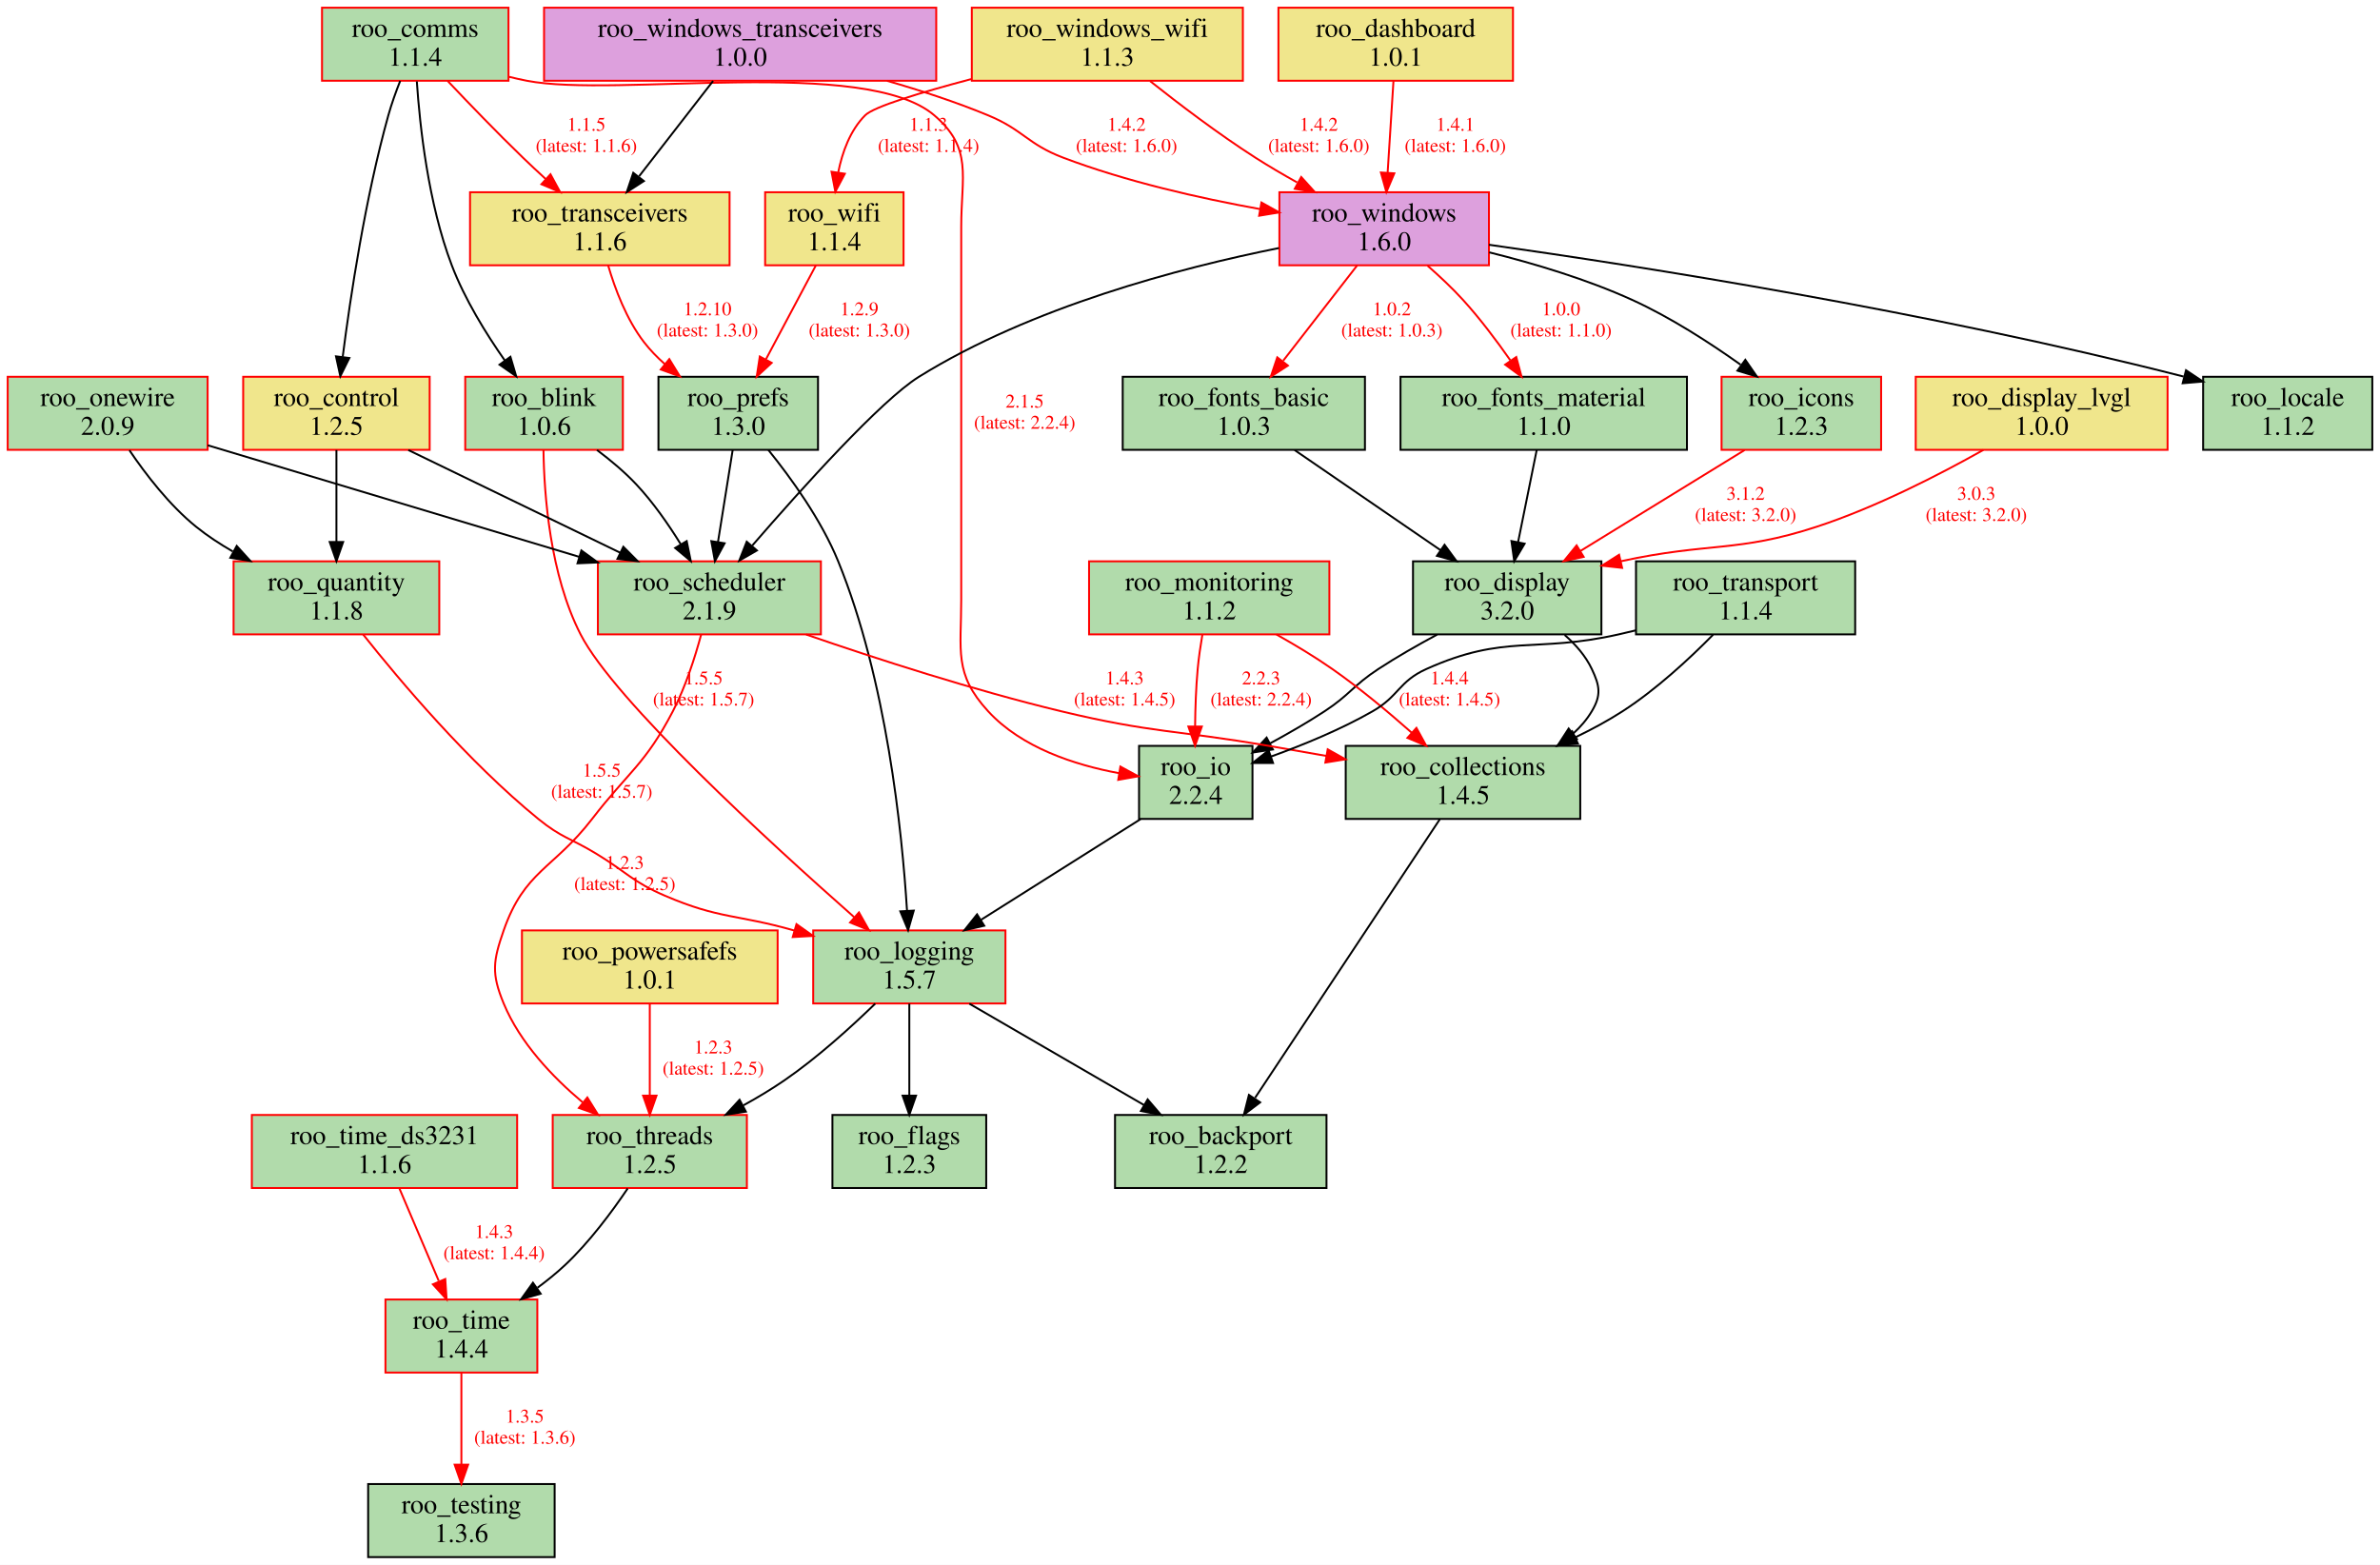
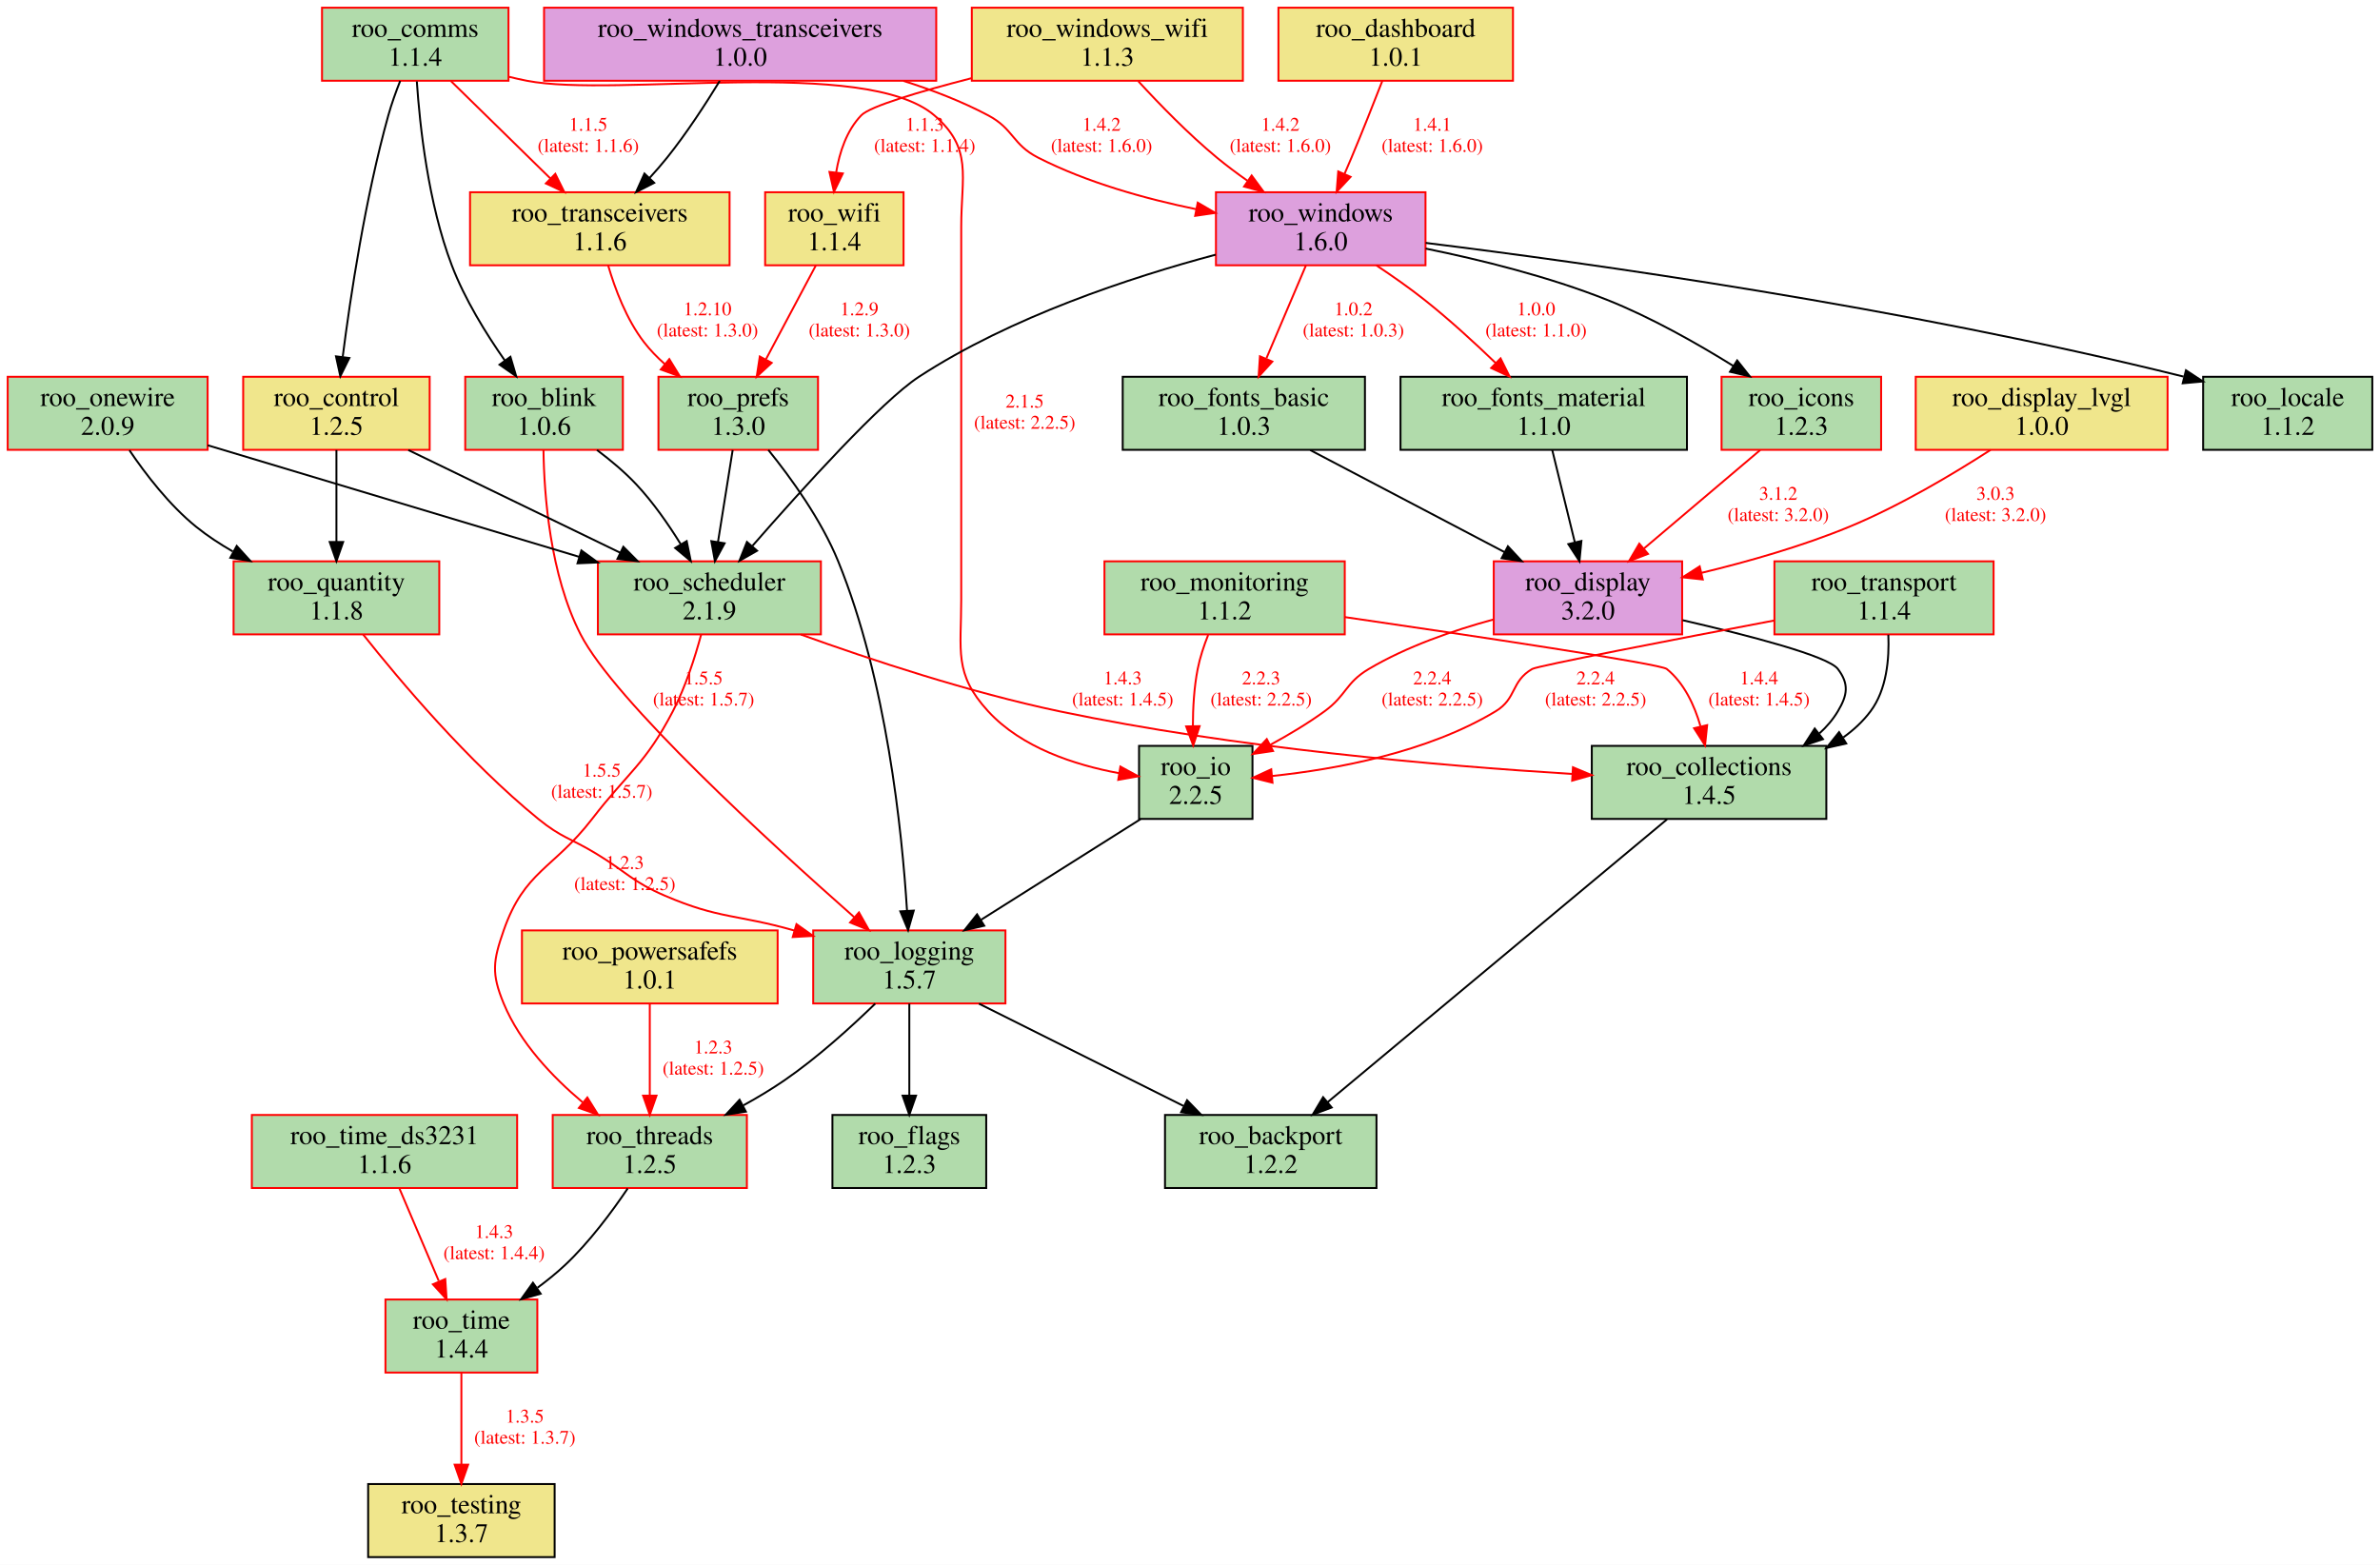
<svg xmlns="http://www.w3.org/2000/svg" width="1238pt" height="814pt" viewBox="0.00 0.00 1238.00 814.00">
  <g id="graph0" class="graph" transform="scale(1 1) rotate(0) translate(4 810)">
    <polygon fill="white" stroke="transparent" points="-4,4 -4,-810 1234,-810 1234,4 -4,4" />
    <g id="node1" class="node">
-       <polygon fill="#b1dbab" stroke="black" points="686,-230 576,-230 576,-192 686,-192 686,-230" />
-       <text text-anchor="middle" x="631" y="-214.8" font-family="Times,serif" font-size="14.00">roo_backport</text>
-       <text text-anchor="middle" x="631" y="-199.8" font-family="Times,serif" font-size="14.00">1.2.2</text>
+       <polygon fill="#b1dbab" stroke="black" points="712,-230 602,-230 602,-192 712,-192 712,-230" />
+       <text text-anchor="middle" x="657" y="-214.8" font-family="Times,serif" font-size="14.00">roo_backport</text>
+       <text text-anchor="middle" x="657" y="-199.8" font-family="Times,serif" font-size="14.00">1.2.2</text>
    </g>
    <g id="node2" class="node">
      <polygon fill="#b1dbab" stroke="red" points="320,-614 238,-614 238,-576 320,-576 320,-614" />
      <text text-anchor="middle" x="279" y="-598.8" font-family="Times,serif" font-size="14.00">roo_blink</text>
      <text text-anchor="middle" x="279" y="-583.8" font-family="Times,serif" font-size="14.00">1.0.6</text>
    </g>
    <g id="node15" class="node">
      <polygon fill="#b1dbab" stroke="red" points="519,-326 419,-326 419,-288 519,-288 519,-326" />
      <text text-anchor="middle" x="469" y="-310.8" font-family="Times,serif" font-size="14.00">roo_logging</text>
      <text text-anchor="middle" x="469" y="-295.8" font-family="Times,serif" font-size="14.00">1.5.7</text>
    </g>
    <g id="edge1" class="edge">
      <path fill="none" stroke="red" d="M278.7,-575.97C279.02,-552.57 282.07,-511.07 298,-480 315.68,-445.52 396.32,-371.72 440.26,-332.95" />
      <polygon fill="red" stroke="red" points="442.81,-335.37 448.01,-326.14 438.19,-330.11 442.81,-335.37" />
      <text text-anchor="middle" x="362" y="-454" font-family="Times,serif" font-size="10.00" fill="red">1.5.5</text>
      <text text-anchor="middle" x="362" y="-443" font-family="Times,serif" font-size="10.00" fill="red">(latest: 1.5.7)</text>
    </g>
    <g id="node21" class="node">
      <polygon fill="#b1dbab" stroke="red" points="423,-518 307,-518 307,-480 423,-480 423,-518" />
      <text text-anchor="middle" x="365" y="-502.8" font-family="Times,serif" font-size="14.00">roo_scheduler</text>
      <text text-anchor="middle" x="365" y="-487.8" font-family="Times,serif" font-size="14.00">2.1.9</text>
    </g>
    <g id="edge2" class="edge">
      <path fill="none" stroke="black" d="M306.53,-575.91C313.61,-570.59 320.94,-564.46 327,-558 335.73,-548.7 343.74,-537.16 350.14,-526.83" />
      <polygon fill="black" stroke="black" points="353.2,-528.53 355.32,-518.15 347.19,-524.94 353.2,-528.53" />
    </g>
    <g id="node3" class="node">
-       <polygon fill="#b1dbab" stroke="black" points="818,-422 696,-422 696,-384 818,-384 818,-422" />
-       <text text-anchor="middle" x="757" y="-406.8" font-family="Times,serif" font-size="14.00">roo_collections</text>
-       <text text-anchor="middle" x="757" y="-391.8" font-family="Times,serif" font-size="14.00">1.4.5</text>
+       <polygon fill="#b1dbab" stroke="black" points="946,-422 824,-422 824,-384 946,-384 946,-422" />
+       <text text-anchor="middle" x="885" y="-406.8" font-family="Times,serif" font-size="14.00">roo_collections</text>
+       <text text-anchor="middle" x="885" y="-391.8" font-family="Times,serif" font-size="14.00">1.4.5</text>
    </g>
    <g id="edge3" class="edge">
-       <path fill="none" stroke="black" d="M744.92,-383.78C722.62,-350.16 674.91,-278.22 648.87,-238.94" />
-       <polygon fill="black" stroke="black" points="651.49,-236.56 643.04,-230.16 645.65,-240.43 651.49,-236.56" />
+       <path fill="none" stroke="black" d="M863.14,-383.78C822.03,-349.52 733.16,-275.47 686.69,-236.74" />
+       <polygon fill="black" stroke="black" points="688.72,-233.88 678.8,-230.16 684.24,-239.25 688.72,-233.88" />
    </g>
    <g id="node4" class="node">
      <polygon fill="#b1dbab" stroke="red" points="260.5,-806 163.5,-806 163.5,-768 260.5,-768 260.5,-806" />
      <text text-anchor="middle" x="212" y="-790.8" font-family="Times,serif" font-size="14.00">roo_comms</text>
      <text text-anchor="middle" x="212" y="-775.8" font-family="Times,serif" font-size="14.00">1.1.4</text>
    </g>
    <g id="edge4" class="edge">
      <path fill="none" stroke="black" d="M212.82,-767.65C214.36,-744.62 218.71,-704.25 231,-672 237.72,-654.37 248.8,-636.44 258.62,-622.43" />
      <polygon fill="black" stroke="black" points="261.51,-624.4 264.52,-614.25 255.84,-620.31 261.51,-624.4" />
    </g>
    <g id="node5" class="node">
      <polygon fill="khaki" stroke="red" points="219.5,-614 122.5,-614 122.5,-576 219.5,-576 219.5,-614" />
      <text text-anchor="middle" x="171" y="-598.8" font-family="Times,serif" font-size="14.00">roo_control</text>
      <text text-anchor="middle" x="171" y="-583.8" font-family="Times,serif" font-size="14.00">1.2.5</text>
    </g>
    <g id="edge5" class="edge">
      <path fill="none" stroke="black" d="M204.17,-767.92C201.93,-762.26 199.66,-755.94 198,-750 185.99,-706.97 178.26,-655.61 174.27,-624.42" />
      <polygon fill="black" stroke="black" points="177.72,-623.77 173.02,-614.28 170.77,-624.63 177.72,-623.77" />
    </g>
    <g id="node13" class="node">
      <polygon fill="#b1dbab" stroke="black" points="647.5,-422 588.5,-422 588.5,-384 647.5,-384 647.5,-422" />
      <text text-anchor="middle" x="618" y="-406.8" font-family="Times,serif" font-size="14.00">roo_io</text>
-       <text text-anchor="middle" x="618" y="-391.8" font-family="Times,serif" font-size="14.00">2.2.4</text>
+       <text text-anchor="middle" x="618" y="-391.8" font-family="Times,serif" font-size="14.00">2.2.5</text>
    </g>
    <g id="edge6" class="edge">
      <path fill="none" stroke="red" d="M260.54,-770.1C263.72,-769.32 266.9,-768.61 270,-768 316.4,-758.94 446.12,-780.79 482,-750 502.12,-732.73 496,-718.52 496,-692 496,-692 496,-692 496,-498 496,-471.48 492.06,-459.53 510,-440 527.39,-421.07 554.99,-412.08 577.94,-407.82" />
      <polygon fill="red" stroke="red" points="578.79,-411.23 588.1,-406.17 577.67,-404.32 578.79,-411.23" />
      <text text-anchor="middle" x="529" y="-598" font-family="Times,serif" font-size="10.00" fill="red">2.1.5</text>
-       <text text-anchor="middle" x="529" y="-587" font-family="Times,serif" font-size="10.00" fill="red">(latest: 2.2.4)</text>
+       <text text-anchor="middle" x="529" y="-587" font-family="Times,serif" font-size="10.00" fill="red">(latest: 2.2.5)</text>
    </g>
    <g id="node26" class="node">
      <polygon fill="khaki" stroke="red" points="375.5,-710 240.5,-710 240.5,-672 375.5,-672 375.5,-710" />
      <text text-anchor="middle" x="308" y="-694.8" font-family="Times,serif" font-size="14.00">roo_transceivers</text>
      <text text-anchor="middle" x="308" y="-679.8" font-family="Times,serif" font-size="14.00">1.1.6</text>
    </g>
    <g id="edge7" class="edge">
-       <path fill="none" stroke="red" d="M228.84,-767.91C239.8,-756.31 254.51,-741.03 268,-728 271.77,-724.36 275.8,-720.59 279.81,-716.92" />
-       <polygon fill="red" stroke="red" points="282.34,-719.35 287.4,-710.04 277.64,-714.16 282.34,-719.35" />
-       <text text-anchor="middle" x="301" y="-742" font-family="Times,serif" font-size="10.00" fill="red">1.1.5</text>
-       <text text-anchor="middle" x="301" y="-731" font-family="Times,serif" font-size="10.00" fill="red">(latest: 1.1.6)</text>
+       <path fill="none" stroke="red" d="M230.51,-767.88C245.25,-753.44 266.05,-733.07 282.39,-717.07" />
+       <polygon fill="red" stroke="red" points="284.85,-719.57 289.55,-710.07 279.95,-714.56 284.85,-719.57" />
+       <text text-anchor="middle" x="302" y="-742" font-family="Times,serif" font-size="10.00" fill="red">1.1.5</text>
+       <text text-anchor="middle" x="302" y="-731" font-family="Times,serif" font-size="10.00" fill="red">(latest: 1.1.6)</text>
    </g>
    <g id="node20" class="node">
      <polygon fill="#b1dbab" stroke="red" points="224.5,-518 117.5,-518 117.5,-480 224.5,-480 224.5,-518" />
      <text text-anchor="middle" x="171" y="-502.8" font-family="Times,serif" font-size="14.00">roo_quantity</text>
      <text text-anchor="middle" x="171" y="-487.8" font-family="Times,serif" font-size="14.00">1.1.8</text>
    </g>
    <g id="edge8" class="edge">
      <path fill="none" stroke="black" d="M171,-575.88C171,-562.35 171,-543.62 171,-528.15" />
      <polygon fill="black" stroke="black" points="174.5,-528.07 171,-518.07 167.5,-528.07 174.5,-528.07" />
    </g>
    <g id="edge9" class="edge">
      <path fill="none" stroke="black" d="M208.41,-575.88C239.81,-560.66 284.81,-538.85 318.52,-522.52" />
      <polygon fill="black" stroke="black" points="320.24,-525.58 327.71,-518.07 317.18,-519.28 320.24,-525.58" />
    </g>
    <g id="node6" class="node">
      <polygon fill="khaki" stroke="red" points="783,-806 661,-806 661,-768 783,-768 783,-806" />
      <text text-anchor="middle" x="722" y="-790.8" font-family="Times,serif" font-size="14.00">roo_dashboard</text>
      <text text-anchor="middle" x="722" y="-775.8" font-family="Times,serif" font-size="14.00">1.0.1</text>
    </g>
    <g id="node29" class="node">
-       <polygon fill="plum" stroke="red" points="770.5,-710 661.5,-710 661.5,-672 770.5,-672 770.5,-710" />
-       <text text-anchor="middle" x="716" y="-694.8" font-family="Times,serif" font-size="14.00">roo_windows</text>
-       <text text-anchor="middle" x="716" y="-679.8" font-family="Times,serif" font-size="14.00">1.6.0</text>
+       <polygon fill="plum" stroke="red" points="737.5,-710 628.5,-710 628.5,-672 737.5,-672 737.5,-710" />
+       <text text-anchor="middle" x="683" y="-694.8" font-family="Times,serif" font-size="14.00">roo_windows</text>
+       <text text-anchor="middle" x="683" y="-679.8" font-family="Times,serif" font-size="14.00">1.6.0</text>
    </g>
    <g id="edge10" class="edge">
-       <path fill="none" stroke="red" d="M720.84,-767.88C719.98,-754.35 718.78,-735.62 717.8,-720.15" />
-       <polygon fill="red" stroke="red" points="721.28,-719.83 717.15,-710.07 714.3,-720.27 721.28,-719.83" />
-       <text text-anchor="middle" x="753" y="-742" font-family="Times,serif" font-size="10.00" fill="red">1.4.1</text>
-       <text text-anchor="middle" x="753" y="-731" font-family="Times,serif" font-size="10.00" fill="red">(latest: 1.6.0)</text>
+       <path fill="none" stroke="red" d="M715.04,-767.9C710.57,-756.42 704.58,-741.28 699,-728 697.86,-725.28 696.65,-722.46 695.42,-719.64" />
+       <polygon fill="red" stroke="red" points="698.52,-717.99 691.28,-710.25 692.11,-720.81 698.52,-717.99" />
+       <text text-anchor="middle" x="741" y="-742" font-family="Times,serif" font-size="10.00" fill="red">1.4.1</text>
+       <text text-anchor="middle" x="741" y="-731" font-family="Times,serif" font-size="10.00" fill="red">(latest: 1.6.0)</text>
    </g>
    <g id="node7" class="node">
-       <polygon fill="#b1dbab" stroke="black" points="829,-518 731,-518 731,-480 829,-480 829,-518" />
-       <text text-anchor="middle" x="780" y="-502.8" font-family="Times,serif" font-size="14.00">roo_display</text>
-       <text text-anchor="middle" x="780" y="-487.8" font-family="Times,serif" font-size="14.00">3.2.0</text>
+       <polygon fill="plum" stroke="red" points="871,-518 773,-518 773,-480 871,-480 871,-518" />
+       <text text-anchor="middle" x="822" y="-502.8" font-family="Times,serif" font-size="14.00">roo_display</text>
+       <text text-anchor="middle" x="822" y="-487.8" font-family="Times,serif" font-size="14.00">3.2.0</text>
    </g>
    <g id="edge11" class="edge">
-       <path fill="none" stroke="black" d="M809.9,-479.69C815.6,-474.71 820.79,-468.78 824,-462 828.19,-453.16 829.02,-448.39 824,-440 821.43,-435.69 818.14,-431.87 814.41,-428.49" />
-       <polygon fill="black" stroke="black" points="816.26,-425.49 806.21,-422.13 811.97,-431.03 816.26,-425.49" />
+       <path fill="none" stroke="black" d="M871.23,-487.38C905.84,-479.41 946.86,-468.76 952,-462 957.92,-454.22 957.02,-448.39 952,-440 949.43,-435.69 946.14,-431.87 942.41,-428.49" />
+       <polygon fill="black" stroke="black" points="944.26,-425.49 934.21,-422.13 939.97,-431.03 944.26,-425.49" />
    </g>
    <g id="edge12" class="edge">
-       <path fill="none" stroke="black" d="M743.52,-479.87C733.43,-474.46 722.61,-468.29 713,-462 699.76,-453.33 698.24,-448.67 685,-440 676.04,-434.14 666.04,-428.38 656.55,-423.24" />
-       <polygon fill="black" stroke="black" points="658.13,-420.12 647.66,-418.53 654.85,-426.3 658.13,-420.12" />
+       <path fill="none" stroke="red" d="M772.79,-487.73C751.89,-482.06 727.82,-473.74 708,-462 695.83,-454.79 696.45,-448.31 685,-440 676.26,-433.65 666.25,-427.68 656.69,-422.5" />
+       <polygon fill="red" stroke="red" points="658.2,-419.33 647.72,-417.78 654.94,-425.53 658.2,-419.33" />
+       <text text-anchor="middle" x="741" y="-454" font-family="Times,serif" font-size="10.00" fill="red">2.2.4</text>
+       <text text-anchor="middle" x="741" y="-443" font-family="Times,serif" font-size="10.00" fill="red">(latest: 2.2.5)</text>
    </g>
    <g id="node8" class="node">
      <polygon fill="khaki" stroke="red" points="1123.5,-614 992.5,-614 992.5,-576 1123.5,-576 1123.5,-614" />
      <text text-anchor="middle" x="1058" y="-598.8" font-family="Times,serif" font-size="14.00">roo_display_lvgl</text>
      <text text-anchor="middle" x="1058" y="-583.8" font-family="Times,serif" font-size="14.00">1.0.0</text>
    </g>
    <g id="edge13" class="edge">
-       <path fill="none" stroke="red" d="M1027.74,-575.97C1004.71,-563.01 971.81,-546.09 941,-536 899.68,-522.46 885.06,-528.05 839.19,-518.05" />
-       <polygon fill="red" stroke="red" points="839.77,-514.59 829.24,-515.75 838.2,-521.41 839.77,-514.59" />
-       <text text-anchor="middle" x="1024" y="-550" font-family="Times,serif" font-size="10.00" fill="red">3.0.3</text>
-       <text text-anchor="middle" x="1024" y="-539" font-family="Times,serif" font-size="10.00" fill="red">(latest: 3.2.0)</text>
+       <path fill="none" stroke="red" d="M1031.42,-575.95C1011.83,-563.31 984.15,-546.82 958,-536 933.5,-525.87 905.33,-517.86 881,-511.99" />
+       <polygon fill="red" stroke="red" points="881.72,-508.56 871.18,-509.68 880.12,-515.38 881.72,-508.56" />
+       <text text-anchor="middle" x="1034" y="-550" font-family="Times,serif" font-size="10.00" fill="red">3.0.3</text>
+       <text text-anchor="middle" x="1034" y="-539" font-family="Times,serif" font-size="10.00" fill="red">(latest: 3.2.0)</text>
    </g>
    <g id="node9" class="node">
      <polygon fill="#b1dbab" stroke="black" points="509,-230 429,-230 429,-192 509,-192 509,-230" />
      <text text-anchor="middle" x="469" y="-214.8" font-family="Times,serif" font-size="14.00">roo_flags</text>
      <text text-anchor="middle" x="469" y="-199.8" font-family="Times,serif" font-size="14.00">1.2.3</text>
    </g>
    <g id="node10" class="node">
      <polygon fill="#b1dbab" stroke="black" points="706,-614 580,-614 580,-576 706,-576 706,-614" />
      <text text-anchor="middle" x="643" y="-598.8" font-family="Times,serif" font-size="14.00">roo_fonts_basic</text>
      <text text-anchor="middle" x="643" y="-583.8" font-family="Times,serif" font-size="14.00">1.0.3</text>
    </g>
    <g id="edge14" class="edge">
-       <path fill="none" stroke="black" d="M669.41,-575.88C691.02,-561.05 721.75,-539.97 745.33,-523.79" />
-       <polygon fill="black" stroke="black" points="747.4,-526.61 753.67,-518.07 743.44,-520.84 747.4,-526.61" />
+       <path fill="none" stroke="black" d="M677.51,-575.88C706.36,-560.73 747.66,-539.04 778.72,-522.73" />
+       <polygon fill="black" stroke="black" points="780.37,-525.82 787.59,-518.07 777.11,-519.62 780.37,-525.82" />
    </g>
    <g id="node11" class="node">
      <polygon fill="#b1dbab" stroke="black" points="873.5,-614 724.5,-614 724.5,-576 873.5,-576 873.5,-614" />
      <text text-anchor="middle" x="799" y="-598.8" font-family="Times,serif" font-size="14.00">roo_fonts_material</text>
      <text text-anchor="middle" x="799" y="-583.8" font-family="Times,serif" font-size="14.00">1.1.0</text>
    </g>
    <g id="edge15" class="edge">
-       <path fill="none" stroke="black" d="M795.34,-575.88C792.6,-562.35 788.82,-543.62 785.69,-528.15" />
-       <polygon fill="black" stroke="black" points="789.06,-527.18 783.65,-518.07 782.2,-528.56 789.06,-527.18" />
+       <path fill="none" stroke="black" d="M803.43,-575.88C806.74,-562.35 811.33,-543.62 815.11,-528.15" />
+       <polygon fill="black" stroke="black" points="818.6,-528.61 817.58,-518.07 811.8,-526.95 818.6,-528.61" />
    </g>
    <g id="node12" class="node">
      <polygon fill="#b1dbab" stroke="red" points="974.5,-614 891.5,-614 891.5,-576 974.5,-576 974.5,-614" />
      <text text-anchor="middle" x="933" y="-598.8" font-family="Times,serif" font-size="14.00">roo_icons</text>
      <text text-anchor="middle" x="933" y="-583.8" font-family="Times,serif" font-size="14.00">1.2.3</text>
    </g>
    <g id="edge16" class="edge">
-       <path fill="none" stroke="red" d="M903.5,-575.88C879.16,-560.92 844.45,-539.6 818.03,-523.36" />
-       <polygon fill="red" stroke="red" points="819.76,-520.32 809.41,-518.07 816.1,-526.29 819.76,-520.32" />
-       <text text-anchor="middle" x="904" y="-550" font-family="Times,serif" font-size="10.00" fill="red">3.1.2</text>
-       <text text-anchor="middle" x="904" y="-539" font-family="Times,serif" font-size="10.00" fill="red">(latest: 3.2.0)</text>
+       <path fill="none" stroke="red" d="M911.6,-575.88C894.4,-561.31 870.07,-540.71 851.1,-524.64" />
+       <polygon fill="red" stroke="red" points="853.23,-521.86 843.34,-518.07 848.71,-527.2 853.23,-521.86" />
+       <text text-anchor="middle" x="921" y="-550" font-family="Times,serif" font-size="10.00" fill="red">3.1.2</text>
+       <text text-anchor="middle" x="921" y="-539" font-family="Times,serif" font-size="10.00" fill="red">(latest: 3.2.0)</text>
    </g>
    <g id="edge17" class="edge">
      <path fill="none" stroke="black" d="M589.27,-383.88C565.67,-368.99 532.06,-347.78 506.37,-331.57" />
      <polygon fill="black" stroke="black" points="507.97,-328.44 497.64,-326.07 504.23,-334.36 507.97,-328.44" />
    </g>
    <g id="node14" class="node">
      <polygon fill="#b1dbab" stroke="black" points="1230,-614 1142,-614 1142,-576 1230,-576 1230,-614" />
      <text text-anchor="middle" x="1186" y="-598.8" font-family="Times,serif" font-size="14.00">roo_locale</text>
      <text text-anchor="middle" x="1186" y="-583.8" font-family="Times,serif" font-size="14.00">1.1.2</text>
    </g>
    <g id="edge18" class="edge">
-       <path fill="none" stroke="black" d="M500.24,-287.88C526.12,-272.86 563.08,-251.41 591.1,-235.15" />
-       <polygon fill="black" stroke="black" points="592.97,-238.11 599.86,-230.07 589.45,-232.06 592.97,-238.11" />
+       <path fill="none" stroke="black" d="M505.25,-287.88C535.55,-272.73 578.92,-251.04 611.54,-234.73" />
+       <polygon fill="black" stroke="black" points="613.48,-237.67 620.86,-230.07 610.35,-231.41 613.48,-237.67" />
    </g>
    <g id="edge19" class="edge">
      <path fill="none" stroke="black" d="M469,-287.88C469,-274.35 469,-255.62 469,-240.15" />
      <polygon fill="black" stroke="black" points="472.5,-240.07 469,-230.07 465.5,-240.07 472.5,-240.07" />
    </g>
    <g id="node23" class="node">
      <polygon fill="#b1dbab" stroke="red" points="384.5,-230 283.5,-230 283.5,-192 384.5,-192 384.5,-230" />
      <text text-anchor="middle" x="334" y="-214.8" font-family="Times,serif" font-size="14.00">roo_threads</text>
      <text text-anchor="middle" x="334" y="-199.8" font-family="Times,serif" font-size="14.00">1.2.5</text>
    </g>
    <g id="edge20" class="edge">
      <path fill="none" stroke="black" d="M451.27,-287.92C438.75,-275.75 421.2,-259.82 404,-248 397.35,-243.43 390.04,-239.05 382.73,-235.02" />
      <polygon fill="black" stroke="black" points="383.99,-231.73 373.52,-230.12 380.7,-237.91 383.99,-231.73" />
    </g>
    <g id="node16" class="node">
-       <polygon fill="#b1dbab" stroke="red" points="687.5,-518 562.5,-518 562.5,-480 687.5,-480 687.5,-518" />
-       <text text-anchor="middle" x="625" y="-502.8" font-family="Times,serif" font-size="14.00">roo_monitoring</text>
-       <text text-anchor="middle" x="625" y="-487.8" font-family="Times,serif" font-size="14.00">1.1.2</text>
+       <polygon fill="#b1dbab" stroke="red" points="695.5,-518 570.5,-518 570.5,-480 695.5,-480 695.5,-518" />
+       <text text-anchor="middle" x="633" y="-502.8" font-family="Times,serif" font-size="14.00">roo_monitoring</text>
+       <text text-anchor="middle" x="633" y="-487.8" font-family="Times,serif" font-size="14.00">1.1.2</text>
    </g>
    <g id="edge21" class="edge">
-       <path fill="none" stroke="red" d="M659.96,-479.95C669.6,-474.54 679.9,-468.35 689,-462 703.3,-452.02 718.15,-439.63 730.31,-428.86" />
-       <polygon fill="red" stroke="red" points="732.78,-431.35 737.88,-422.06 728.1,-426.14 732.78,-431.35" />
-       <text text-anchor="middle" x="750" y="-454" font-family="Times,serif" font-size="10.00" fill="red">1.4.4</text>
-       <text text-anchor="middle" x="750" y="-443" font-family="Times,serif" font-size="10.00" fill="red">(latest: 1.4.5)</text>
+       <path fill="none" stroke="red" d="M695.58,-488.98C762.56,-479.21 859.72,-464.66 863,-462 872.06,-454.65 877.39,-443.12 880.53,-432.28" />
+       <polygon fill="red" stroke="red" points="884.01,-432.79 882.91,-422.25 877.2,-431.17 884.01,-432.79" />
+       <text text-anchor="middle" x="911" y="-454" font-family="Times,serif" font-size="10.00" fill="red">1.4.4</text>
+       <text text-anchor="middle" x="911" y="-443" font-family="Times,serif" font-size="10.00" fill="red">(latest: 1.4.5)</text>
    </g>
    <g id="edge22" class="edge">
-       <path fill="none" stroke="red" d="M621.42,-479.75C620.46,-474.09 619.53,-467.81 619,-462 618.11,-452.31 617.75,-441.67 617.65,-432.18" />
-       <polygon fill="red" stroke="red" points="621.15,-432.06 617.63,-422.06 614.15,-432.07 621.15,-432.06" />
+       <path fill="none" stroke="red" d="M624.44,-479.69C622.24,-474.13 620.16,-467.92 619,-462 617.12,-452.45 616.52,-441.85 616.5,-432.34" />
+       <polygon fill="red" stroke="red" points="620,-432.26 616.68,-422.2 613,-432.13 620,-432.26" />
      <text text-anchor="middle" x="652" y="-454" font-family="Times,serif" font-size="10.00" fill="red">2.2.3</text>
-       <text text-anchor="middle" x="652" y="-443" font-family="Times,serif" font-size="10.00" fill="red">(latest: 2.2.4)</text>
+       <text text-anchor="middle" x="652" y="-443" font-family="Times,serif" font-size="10.00" fill="red">(latest: 2.2.5)</text>
    </g>
    <g id="node17" class="node">
      <polygon fill="#b1dbab" stroke="red" points="104,-614 0,-614 0,-576 104,-576 104,-614" />
      <text text-anchor="middle" x="52" y="-598.8" font-family="Times,serif" font-size="14.00">roo_onewire</text>
      <text text-anchor="middle" x="52" y="-583.8" font-family="Times,serif" font-size="14.00">2.0.9</text>
    </g>
    <g id="edge24" class="edge">
      <path fill="none" stroke="black" d="M63.33,-575.76C71.73,-563.36 84.1,-547.22 98,-536 103.82,-531.3 110.36,-527.01 117.06,-523.15" />
      <polygon fill="black" stroke="black" points="119.13,-526.01 126.26,-518.16 115.8,-519.85 119.13,-526.01" />
    </g>
    <g id="edge23" class="edge">
      <path fill="none" stroke="black" d="M104.04,-578.37C156.95,-562.48 239.18,-537.78 297.17,-520.37" />
      <polygon fill="black" stroke="black" points="298.41,-523.65 306.98,-517.42 296.4,-516.95 298.41,-523.65" />
    </g>
    <g id="node18" class="node">
      <polygon fill="khaki" stroke="red" points="400.5,-326 267.5,-326 267.5,-288 400.5,-288 400.5,-326" />
      <text text-anchor="middle" x="334" y="-310.8" font-family="Times,serif" font-size="14.00">roo_powersafefs</text>
      <text text-anchor="middle" x="334" y="-295.8" font-family="Times,serif" font-size="14.00">1.0.1</text>
    </g>
    <g id="edge25" class="edge">
      <path fill="none" stroke="red" d="M334,-287.88C334,-274.35 334,-255.62 334,-240.15" />
      <polygon fill="red" stroke="red" points="337.5,-240.07 334,-230.07 330.5,-240.07 337.5,-240.07" />
      <text text-anchor="middle" x="367" y="-262" font-family="Times,serif" font-size="10.00" fill="red">1.2.3</text>
      <text text-anchor="middle" x="367" y="-251" font-family="Times,serif" font-size="10.00" fill="red">(latest: 1.2.5)</text>
    </g>
    <g id="node19" class="node">
-       <polygon fill="#b1dbab" stroke="black" points="421.5,-614 338.5,-614 338.5,-576 421.5,-576 421.5,-614" />
+       <polygon fill="#b1dbab" stroke="red" points="421.5,-614 338.5,-614 338.5,-576 421.5,-576 421.5,-614" />
      <text text-anchor="middle" x="380" y="-598.8" font-family="Times,serif" font-size="14.00">roo_prefs</text>
      <text text-anchor="middle" x="380" y="-583.8" font-family="Times,serif" font-size="14.00">1.3.0</text>
    </g>
    <g id="edge26" class="edge">
      <path fill="none" stroke="black" d="M395.67,-575.93C407.51,-561.29 423.19,-539.61 432,-518 457.15,-456.32 465.23,-377.61 467.8,-336.28" />
      <polygon fill="black" stroke="black" points="471.31,-336.31 468.37,-326.13 464.32,-335.92 471.31,-336.31" />
    </g>
    <g id="edge27" class="edge">
      <path fill="none" stroke="black" d="M377.11,-575.88C374.95,-562.35 371.96,-543.62 369.49,-528.15" />
      <polygon fill="black" stroke="black" points="372.92,-527.39 367.88,-518.07 366,-528.5 372.92,-527.39" />
    </g>
    <g id="edge28" class="edge">
      <path fill="none" stroke="red" d="M184.92,-479.91C203.83,-456.09 239.49,-413.73 276,-384 288.06,-374.18 292.7,-374.05 306,-366 322.04,-356.29 324.77,-351.4 342,-344 370.33,-331.84 379.34,-334.43 409,-326 409.1,-325.97 409.2,-325.94 409.3,-325.91" />
      <polygon fill="red" stroke="red" points="410.3,-329.27 418.94,-323.14 408.36,-322.54 410.3,-329.27" />
      <text text-anchor="middle" x="309" y="-406" font-family="Times,serif" font-size="10.00" fill="red">1.5.5</text>
      <text text-anchor="middle" x="309" y="-395" font-family="Times,serif" font-size="10.00" fill="red">(latest: 1.5.7)</text>
    </g>
    <g id="edge29" class="edge">
-       <path fill="none" stroke="red" d="M415.34,-479.92C451.8,-467.35 502.47,-450.95 548,-440 595.31,-428.62 608.05,-430.27 656,-422 665.68,-420.33 675.87,-418.55 685.9,-416.77" />
-       <polygon fill="red" stroke="red" points="686.63,-420.2 695.87,-415.01 685.41,-413.31 686.63,-420.2" />
-       <text text-anchor="middle" x="581" y="-454" font-family="Times,serif" font-size="10.00" fill="red">1.4.3</text>
-       <text text-anchor="middle" x="581" y="-443" font-family="Times,serif" font-size="10.00" fill="red">(latest: 1.4.5)</text>
+       <path fill="none" stroke="red" d="M412.57,-479.92C448.88,-466.83 500.43,-449.79 547,-440 637.91,-420.88 744.82,-411.66 813.68,-407.4" />
+       <polygon fill="red" stroke="red" points="814.2,-410.87 823.98,-406.78 813.78,-403.89 814.2,-410.87" />
+       <text text-anchor="middle" x="580" y="-454" font-family="Times,serif" font-size="10.00" fill="red">1.4.3</text>
+       <text text-anchor="middle" x="580" y="-443" font-family="Times,serif" font-size="10.00" fill="red">(latest: 1.4.5)</text>
    </g>
    <g id="edge30" class="edge">
      <path fill="none" stroke="red" d="M360.71,-479.88C357.53,-468.12 352.61,-452.69 346,-440 331.63,-412.41 323,-408.63 304,-384 283.91,-357.95 268.82,-357.07 258,-326 252.44,-310.05 251.54,-303.6 258,-288 266.45,-267.59 283.34,-249.81 299.05,-236.59" />
      <polygon fill="red" stroke="red" points="301.51,-239.1 307.11,-230.1 297.12,-233.64 301.51,-239.1" />
      <text text-anchor="middle" x="321" y="-358" font-family="Times,serif" font-size="10.00" fill="red">1.2.3</text>
      <text text-anchor="middle" x="321" y="-347" font-family="Times,serif" font-size="10.00" fill="red">(latest: 1.2.5)</text>
    </g>
    <g id="node22" class="node">
-       <polygon fill="#b1dbab" stroke="black" points="284.5,-38 187.5,-38 187.5,0 284.5,0 284.5,-38" />
+       <polygon fill="khaki" stroke="black" points="284.5,-38 187.5,-38 187.5,0 284.5,0 284.5,-38" />
      <text text-anchor="middle" x="236" y="-22.8" font-family="Times,serif" font-size="14.00">roo_testing</text>
-       <text text-anchor="middle" x="236" y="-7.8" font-family="Times,serif" font-size="14.00">1.3.6</text>
+       <text text-anchor="middle" x="236" y="-7.8" font-family="Times,serif" font-size="14.00">1.3.7</text>
    </g>
    <g id="node24" class="node">
      <polygon fill="#b1dbab" stroke="red" points="275.5,-134 196.5,-134 196.5,-96 275.5,-96 275.5,-134" />
      <text text-anchor="middle" x="236" y="-118.8" font-family="Times,serif" font-size="14.00">roo_time</text>
      <text text-anchor="middle" x="236" y="-103.8" font-family="Times,serif" font-size="14.00">1.4.4</text>
    </g>
    <g id="edge31" class="edge">
      <path fill="none" stroke="black" d="M322.49,-191.74C314.33,-179.64 302.61,-163.86 290,-152 285.58,-147.85 280.64,-143.85 275.58,-140.12" />
      <polygon fill="black" stroke="black" points="277.24,-137.01 267.04,-134.13 273.22,-142.74 277.24,-137.01" />
    </g>
    <g id="edge32" class="edge">
      <path fill="none" stroke="red" d="M236,-95.88C236,-82.35 236,-63.62 236,-48.15" />
      <polygon fill="red" stroke="red" points="239.5,-48.07 236,-38.07 232.5,-48.07 239.5,-48.07" />
      <text text-anchor="middle" x="269" y="-70" font-family="Times,serif" font-size="10.00" fill="red">1.3.5</text>
-       <text text-anchor="middle" x="269" y="-59" font-family="Times,serif" font-size="10.00" fill="red">(latest: 1.3.6)</text>
+       <text text-anchor="middle" x="269" y="-59" font-family="Times,serif" font-size="10.00" fill="red">(latest: 1.3.7)</text>
    </g>
    <g id="node25" class="node">
      <polygon fill="#b1dbab" stroke="red" points="265,-230 127,-230 127,-192 265,-192 265,-230" />
      <text text-anchor="middle" x="196" y="-214.8" font-family="Times,serif" font-size="14.00">roo_time_ds3231</text>
      <text text-anchor="middle" x="196" y="-199.8" font-family="Times,serif" font-size="14.00">1.1.6</text>
    </g>
    <g id="edge33" class="edge">
      <path fill="none" stroke="red" d="M203.71,-191.88C209.52,-178.22 217.59,-159.26 224.21,-143.71" />
      <polygon fill="red" stroke="red" points="227.62,-144.64 228.31,-134.07 221.18,-141.9 227.62,-144.64" />
      <text text-anchor="middle" x="253" y="-166" font-family="Times,serif" font-size="10.00" fill="red">1.4.3</text>
      <text text-anchor="middle" x="253" y="-155" font-family="Times,serif" font-size="10.00" fill="red">(latest: 1.4.4)</text>
    </g>
    <g id="edge34" class="edge">
      <path fill="none" stroke="red" d="M312.33,-671.93C315.9,-659.76 321.87,-643.83 331,-632 334.14,-627.93 337.87,-624.1 341.84,-620.57" />
      <polygon fill="red" stroke="red" points="344.15,-623.2 349.68,-614.17 339.72,-617.78 344.15,-623.2" />
      <text text-anchor="middle" x="364" y="-646" font-family="Times,serif" font-size="10.00" fill="red">1.2.10</text>
      <text text-anchor="middle" x="364" y="-635" font-family="Times,serif" font-size="10.00" fill="red">(latest: 1.3.0)</text>
    </g>
    <g id="node27" class="node">
-       <polygon fill="#b1dbab" stroke="black" points="961,-518 847,-518 847,-480 961,-480 961,-518" />
-       <text text-anchor="middle" x="904" y="-502.8" font-family="Times,serif" font-size="14.00">roo_transport</text>
-       <text text-anchor="middle" x="904" y="-487.8" font-family="Times,serif" font-size="14.00">1.1.4</text>
+       <polygon fill="#b1dbab" stroke="red" points="1033,-518 919,-518 919,-480 1033,-480 1033,-518" />
+       <text text-anchor="middle" x="976" y="-502.8" font-family="Times,serif" font-size="14.00">roo_transport</text>
+       <text text-anchor="middle" x="976" y="-487.8" font-family="Times,serif" font-size="14.00">1.1.4</text>
    </g>
    <g id="edge35" class="edge">
-       <path fill="none" stroke="black" d="M887.09,-479.81C874.88,-467.42 857.52,-451.3 840,-440 832.34,-435.06 823.89,-430.51 815.4,-426.43" />
-       <polygon fill="black" stroke="black" points="816.76,-423.2 806.21,-422.19 813.82,-429.56 816.76,-423.2" />
+       <path fill="none" stroke="black" d="M978.25,-479.8C978.79,-467.41 977.45,-451.28 969,-440 965.07,-434.75 960.21,-430.26 954.84,-426.41" />
+       <polygon fill="black" stroke="black" points="956.36,-423.23 946.02,-420.89 952.64,-429.17 956.36,-423.23" />
    </g>
    <g id="edge36" class="edge">
-       <path fill="none" stroke="black" d="M846.84,-482.08C843.86,-481.35 840.9,-480.65 838,-480 793.95,-470.05 779.2,-480.5 738,-462 723.56,-455.52 723.74,-447.86 710,-440 693.45,-430.53 673.92,-422.5 657.12,-416.44" />
-       <polygon fill="black" stroke="black" points="658.19,-413.1 647.59,-413.1 655.87,-419.71 658.19,-413.1" />
+       <path fill="none" stroke="red" d="M918.78,-487.2C866.14,-477.2 795.79,-463.62 793,-462 781.83,-455.51 785.06,-446.67 774,-440 738.35,-418.5 691.01,-409.84 657.86,-406.35" />
+       <polygon fill="red" stroke="red" points="657.92,-402.84 647.64,-405.39 657.26,-409.81 657.92,-402.84" />
+       <text text-anchor="middle" x="826" y="-454" font-family="Times,serif" font-size="10.00" fill="red">2.2.4</text>
+       <text text-anchor="middle" x="826" y="-443" font-family="Times,serif" font-size="10.00" fill="red">(latest: 2.2.5)</text>
    </g>
    <g id="node28" class="node">
      <polygon fill="khaki" stroke="red" points="466,-710 394,-710 394,-672 466,-672 466,-710" />
      <text text-anchor="middle" x="430" y="-694.8" font-family="Times,serif" font-size="14.00">roo_wifi</text>
      <text text-anchor="middle" x="430" y="-679.8" font-family="Times,serif" font-size="14.00">1.1.4</text>
    </g>
    <g id="edge37" class="edge">
      <path fill="none" stroke="red" d="M420.36,-671.88C413.03,-658.09 402.82,-638.9 394.5,-623.26" />
      <polygon fill="red" stroke="red" points="397.4,-621.25 389.61,-614.07 391.22,-624.54 397.4,-621.25" />
      <text text-anchor="middle" x="443" y="-646" font-family="Times,serif" font-size="10.00" fill="red">1.2.9</text>
      <text text-anchor="middle" x="443" y="-635" font-family="Times,serif" font-size="10.00" fill="red">(latest: 1.3.0)</text>
    </g>
    <g id="edge38" class="edge">
-       <path fill="none" stroke="red" d="M701.92,-671.88C691.02,-657.83 675.75,-638.17 663.49,-622.38" />
-       <polygon fill="red" stroke="red" points="665.93,-619.82 657.03,-614.07 660.4,-624.11 665.93,-619.82" />
-       <text text-anchor="middle" x="720" y="-646" font-family="Times,serif" font-size="10.00" fill="red">1.0.2</text>
-       <text text-anchor="middle" x="720" y="-635" font-family="Times,serif" font-size="10.00" fill="red">(latest: 1.0.3)</text>
+       <path fill="none" stroke="red" d="M675.29,-671.88C669.48,-658.22 661.41,-639.26 654.79,-623.71" />
+       <polygon fill="red" stroke="red" points="657.82,-621.9 650.69,-614.07 651.38,-624.64 657.82,-621.9" />
+       <text text-anchor="middle" x="700" y="-646" font-family="Times,serif" font-size="10.00" fill="red">1.0.2</text>
+       <text text-anchor="middle" x="700" y="-635" font-family="Times,serif" font-size="10.00" fill="red">(latest: 1.0.3)</text>
    </g>
    <g id="edge39" class="edge">
-       <path fill="none" stroke="red" d="M738.55,-671.8C744.79,-666.34 751.39,-660.16 757,-654 765.8,-644.33 774.46,-632.81 781.61,-622.6" />
-       <polygon fill="red" stroke="red" points="784.71,-624.27 787.47,-614.04 778.93,-620.32 784.71,-624.27" />
-       <text text-anchor="middle" x="808" y="-646" font-family="Times,serif" font-size="10.00" fill="red">1.0.0</text>
-       <text text-anchor="middle" x="808" y="-635" font-family="Times,serif" font-size="10.00" fill="red">(latest: 1.1.0)</text>
+       <path fill="none" stroke="red" d="M711.92,-671.98C720.22,-666.48 729.14,-660.23 737,-654 749.77,-643.89 763.06,-631.7 774.05,-621.11" />
+       <polygon fill="red" stroke="red" points="776.55,-623.57 781.26,-614.08 771.66,-618.56 776.55,-623.57" />
+       <text text-anchor="middle" x="795" y="-646" font-family="Times,serif" font-size="10.00" fill="red">1.0.0</text>
+       <text text-anchor="middle" x="795" y="-635" font-family="Times,serif" font-size="10.00" fill="red">(latest: 1.1.0)</text>
    </g>
    <g id="edge41" class="edge">
-       <path fill="none" stroke="black" d="M770.67,-678.73C794.14,-672.89 821.51,-664.7 845,-654 864.81,-644.98 885.21,-631.81 901.38,-620.31" />
-       <polygon fill="black" stroke="black" points="903.86,-622.83 909.89,-614.12 899.75,-617.17 903.86,-622.83" />
+       <path fill="none" stroke="black" d="M737.59,-680.69C766.3,-674.83 801.72,-666.07 832,-654 854.86,-644.89 878.82,-631.33 897.66,-619.61" />
+       <polygon fill="black" stroke="black" points="899.62,-622.51 906.2,-614.21 895.88,-616.6 899.62,-622.51" />
    </g>
    <g id="edge40" class="edge">
-       <path fill="none" stroke="black" d="M770.53,-682.68C848.76,-671.6 997.31,-648.43 1131.83,-614.12" />
-       <polygon fill="black" stroke="black" points="1133.09,-617.41 1141.9,-611.52 1131.34,-610.63 1133.09,-617.41" />
+       <path fill="none" stroke="black" d="M737.61,-683.64C820.96,-673.32 984.85,-650.55 1131.81,-614.1" />
+       <polygon fill="black" stroke="black" points="1133.06,-617.39 1141.91,-611.56 1131.36,-610.6 1133.06,-617.39" />
    </g>
    <g id="edge42" class="edge">
-       <path fill="none" stroke="black" d="M661.27,-680.97C609.94,-670.68 532.54,-650.38 474,-614 454.34,-601.78 413.09,-555.96 387.35,-526.26" />
-       <polygon fill="black" stroke="black" points="389.72,-523.65 380.54,-518.36 384.42,-528.22 389.72,-523.65" />
+       <path fill="none" stroke="black" d="M628.34,-677.51C584.23,-665.75 521.85,-645.23 474,-614 454.61,-601.35 413.28,-555.67 387.45,-526.11" />
+       <polygon fill="black" stroke="black" points="389.81,-523.5 380.61,-518.25 384.53,-528.09 389.81,-523.5" />
    </g>
    <g id="node30" class="node">
      <polygon fill="plum" stroke="red" points="483,-806 279,-806 279,-768 483,-768 483,-806" />
      <text text-anchor="middle" x="381" y="-790.8" font-family="Times,serif" font-size="14.00">roo_windows_transceivers</text>
      <text text-anchor="middle" x="381" y="-775.8" font-family="Times,serif" font-size="14.00">1.0.0</text>
    </g>
    <g id="edge43" class="edge">
-       <path fill="none" stroke="black" d="M366.92,-767.88C356.02,-753.83 340.75,-734.17 328.49,-718.38" />
-       <polygon fill="black" stroke="black" points="330.93,-715.82 322.03,-710.07 325.4,-720.11 330.93,-715.82" />
+       <path fill="none" stroke="black" d="M370.37,-767.88C363.18,-756.12 353.16,-740.68 343,-728 340.16,-724.46 337.03,-720.87 333.85,-717.4" />
+       <polygon fill="black" stroke="black" points="336.3,-714.9 326.87,-710.06 331.22,-719.72 336.3,-714.9" />
    </g>
    <g id="edge44" class="edge">
-       <path fill="none" stroke="red" d="M457.41,-767.96C474.96,-762.92 493.35,-756.9 510,-750 528.38,-742.38 530.4,-735.07 549,-728 581.77,-715.55 619.89,-706.92 651.42,-701.24" />
-       <polygon fill="red" stroke="red" points="652.16,-704.67 661.41,-699.5 650.96,-697.77 652.16,-704.67" />
-       <text text-anchor="middle" x="582" y="-742" font-family="Times,serif" font-size="10.00" fill="red">1.4.2</text>
-       <text text-anchor="middle" x="582" y="-731" font-family="Times,serif" font-size="10.00" fill="red">(latest: 1.6.0)</text>
+       <path fill="none" stroke="red" d="M465.95,-767.92C481.07,-763.15 496.34,-757.24 510,-750 523.38,-742.91 522.51,-734.87 536,-728 561.43,-715.04 591.75,-706.6 618.22,-701.17" />
+       <polygon fill="red" stroke="red" points="619.02,-704.59 628.16,-699.24 617.68,-697.71 619.02,-704.59" />
+       <text text-anchor="middle" x="569" y="-742" font-family="Times,serif" font-size="10.00" fill="red">1.4.2</text>
+       <text text-anchor="middle" x="569" y="-731" font-family="Times,serif" font-size="10.00" fill="red">(latest: 1.6.0)</text>
    </g>
    <g id="node31" class="node">
      <polygon fill="khaki" stroke="red" points="642.5,-806 501.5,-806 501.5,-768 642.5,-768 642.5,-806" />
      <text text-anchor="middle" x="572" y="-790.8" font-family="Times,serif" font-size="14.00">roo_windows_wifi</text>
      <text text-anchor="middle" x="572" y="-775.8" font-family="Times,serif" font-size="14.00">1.1.3</text>
    </g>
    <g id="edge45" class="edge">
-       <path fill="none" stroke="red" d="M501.15,-768.84C474.94,-761.91 450.46,-754.5 446,-750 438.22,-742.15 434.14,-730.89 432.03,-720.38" />
-       <polygon fill="red" stroke="red" points="435.46,-719.63 430.51,-710.26 428.54,-720.67 435.46,-719.63" />
-       <text text-anchor="middle" x="479" y="-742" font-family="Times,serif" font-size="10.00" fill="red">1.1.3</text>
-       <text text-anchor="middle" x="479" y="-731" font-family="Times,serif" font-size="10.00" fill="red">(latest: 1.1.4)</text>
+       <path fill="none" stroke="red" d="M501.4,-769.34C474.22,-762.33 448.54,-754.72 444,-750 436.4,-742.11 432.69,-730.84 430.95,-720.33" />
+       <polygon fill="red" stroke="red" points="434.41,-719.77 429.8,-710.23 427.46,-720.56 434.41,-719.77" />
+       <text text-anchor="middle" x="477" y="-742" font-family="Times,serif" font-size="10.00" fill="red">1.1.3</text>
+       <text text-anchor="middle" x="477" y="-731" font-family="Times,serif" font-size="10.00" fill="red">(latest: 1.1.4)</text>
    </g>
    <g id="edge46" class="edge">
-       <path fill="none" stroke="red" d="M594.26,-767.8C609.3,-755.87 629.83,-740.27 649,-728 655.88,-723.6 663.35,-719.22 670.72,-715.11" />
-       <polygon fill="red" stroke="red" points="672.85,-717.93 679.95,-710.07 669.5,-711.79 672.85,-717.93" />
-       <text text-anchor="middle" x="682" y="-742" font-family="Times,serif" font-size="10.00" fill="red">1.4.2</text>
-       <text text-anchor="middle" x="682" y="-731" font-family="Times,serif" font-size="10.00" fill="red">(latest: 1.6.0)</text>
+       <path fill="none" stroke="red" d="M588.08,-767.78C599.04,-755.84 614.2,-740.24 629,-728 633.96,-723.9 639.39,-719.84 644.84,-716" />
+       <polygon fill="red" stroke="red" points="647.07,-718.72 653.35,-710.18 643.12,-712.94 647.07,-718.72" />
+       <text text-anchor="middle" x="662" y="-742" font-family="Times,serif" font-size="10.00" fill="red">1.4.2</text>
+       <text text-anchor="middle" x="662" y="-731" font-family="Times,serif" font-size="10.00" fill="red">(latest: 1.6.0)</text>
    </g>
  </g>
</svg>
